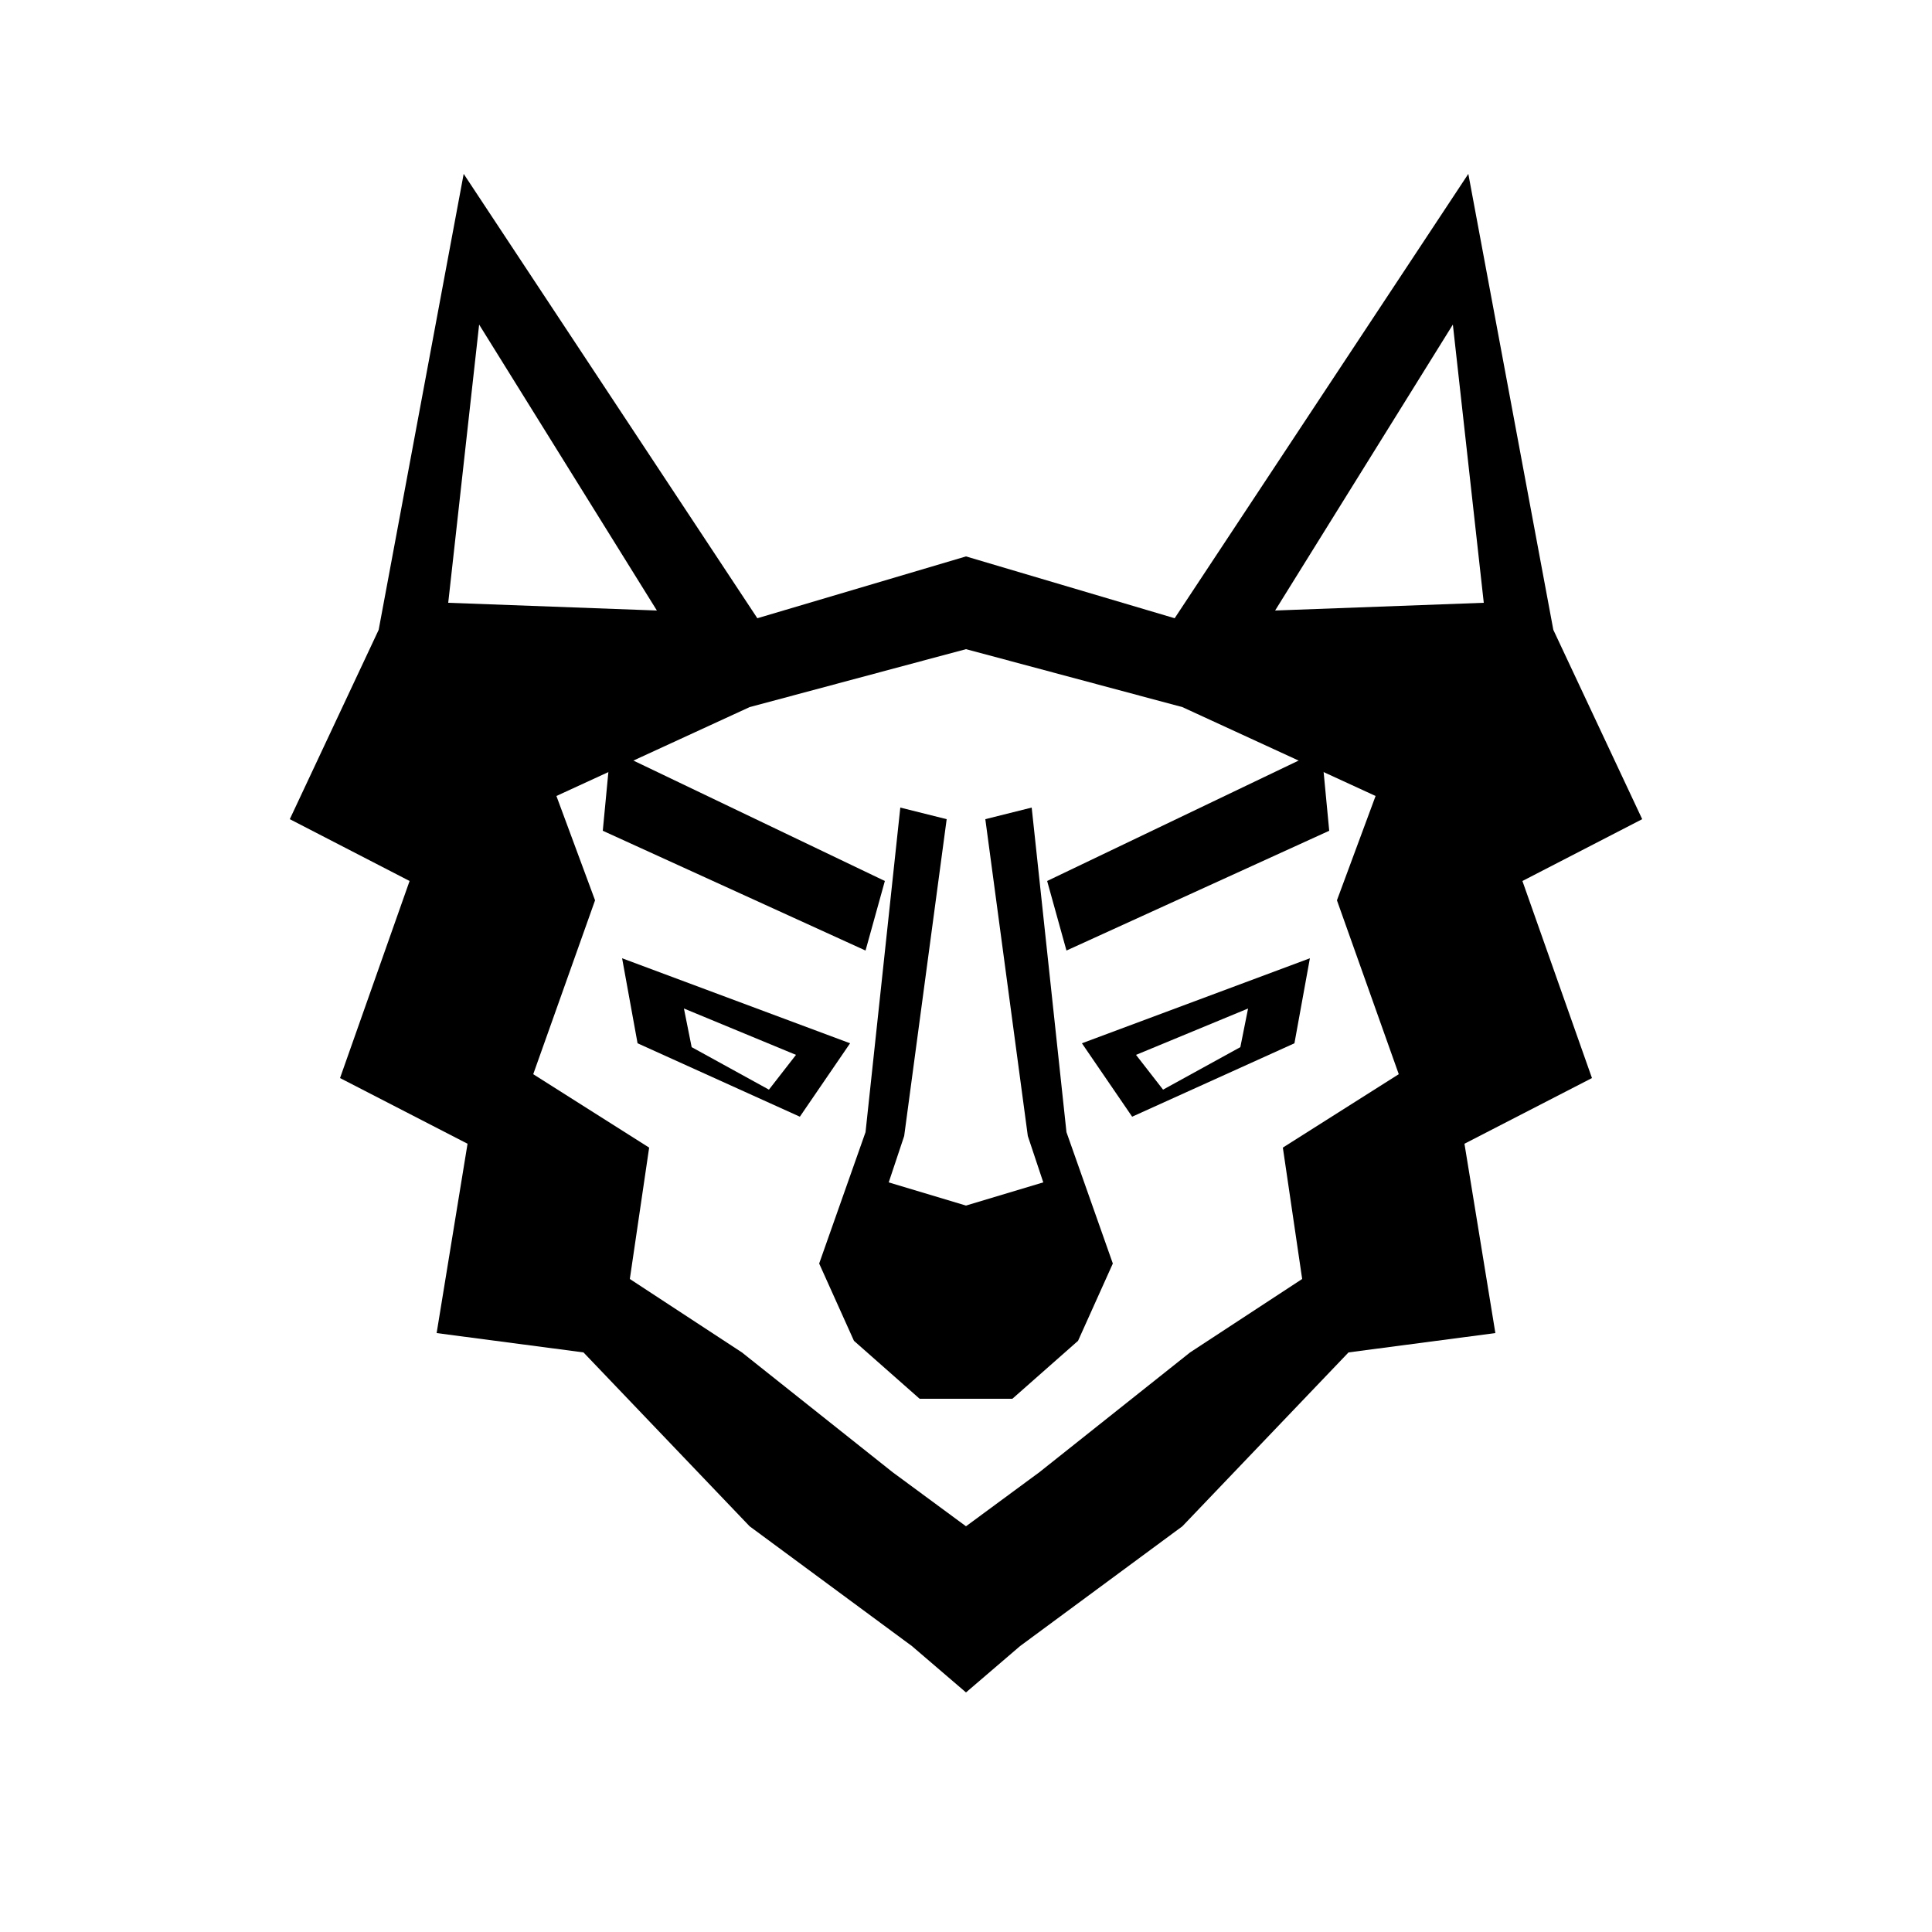
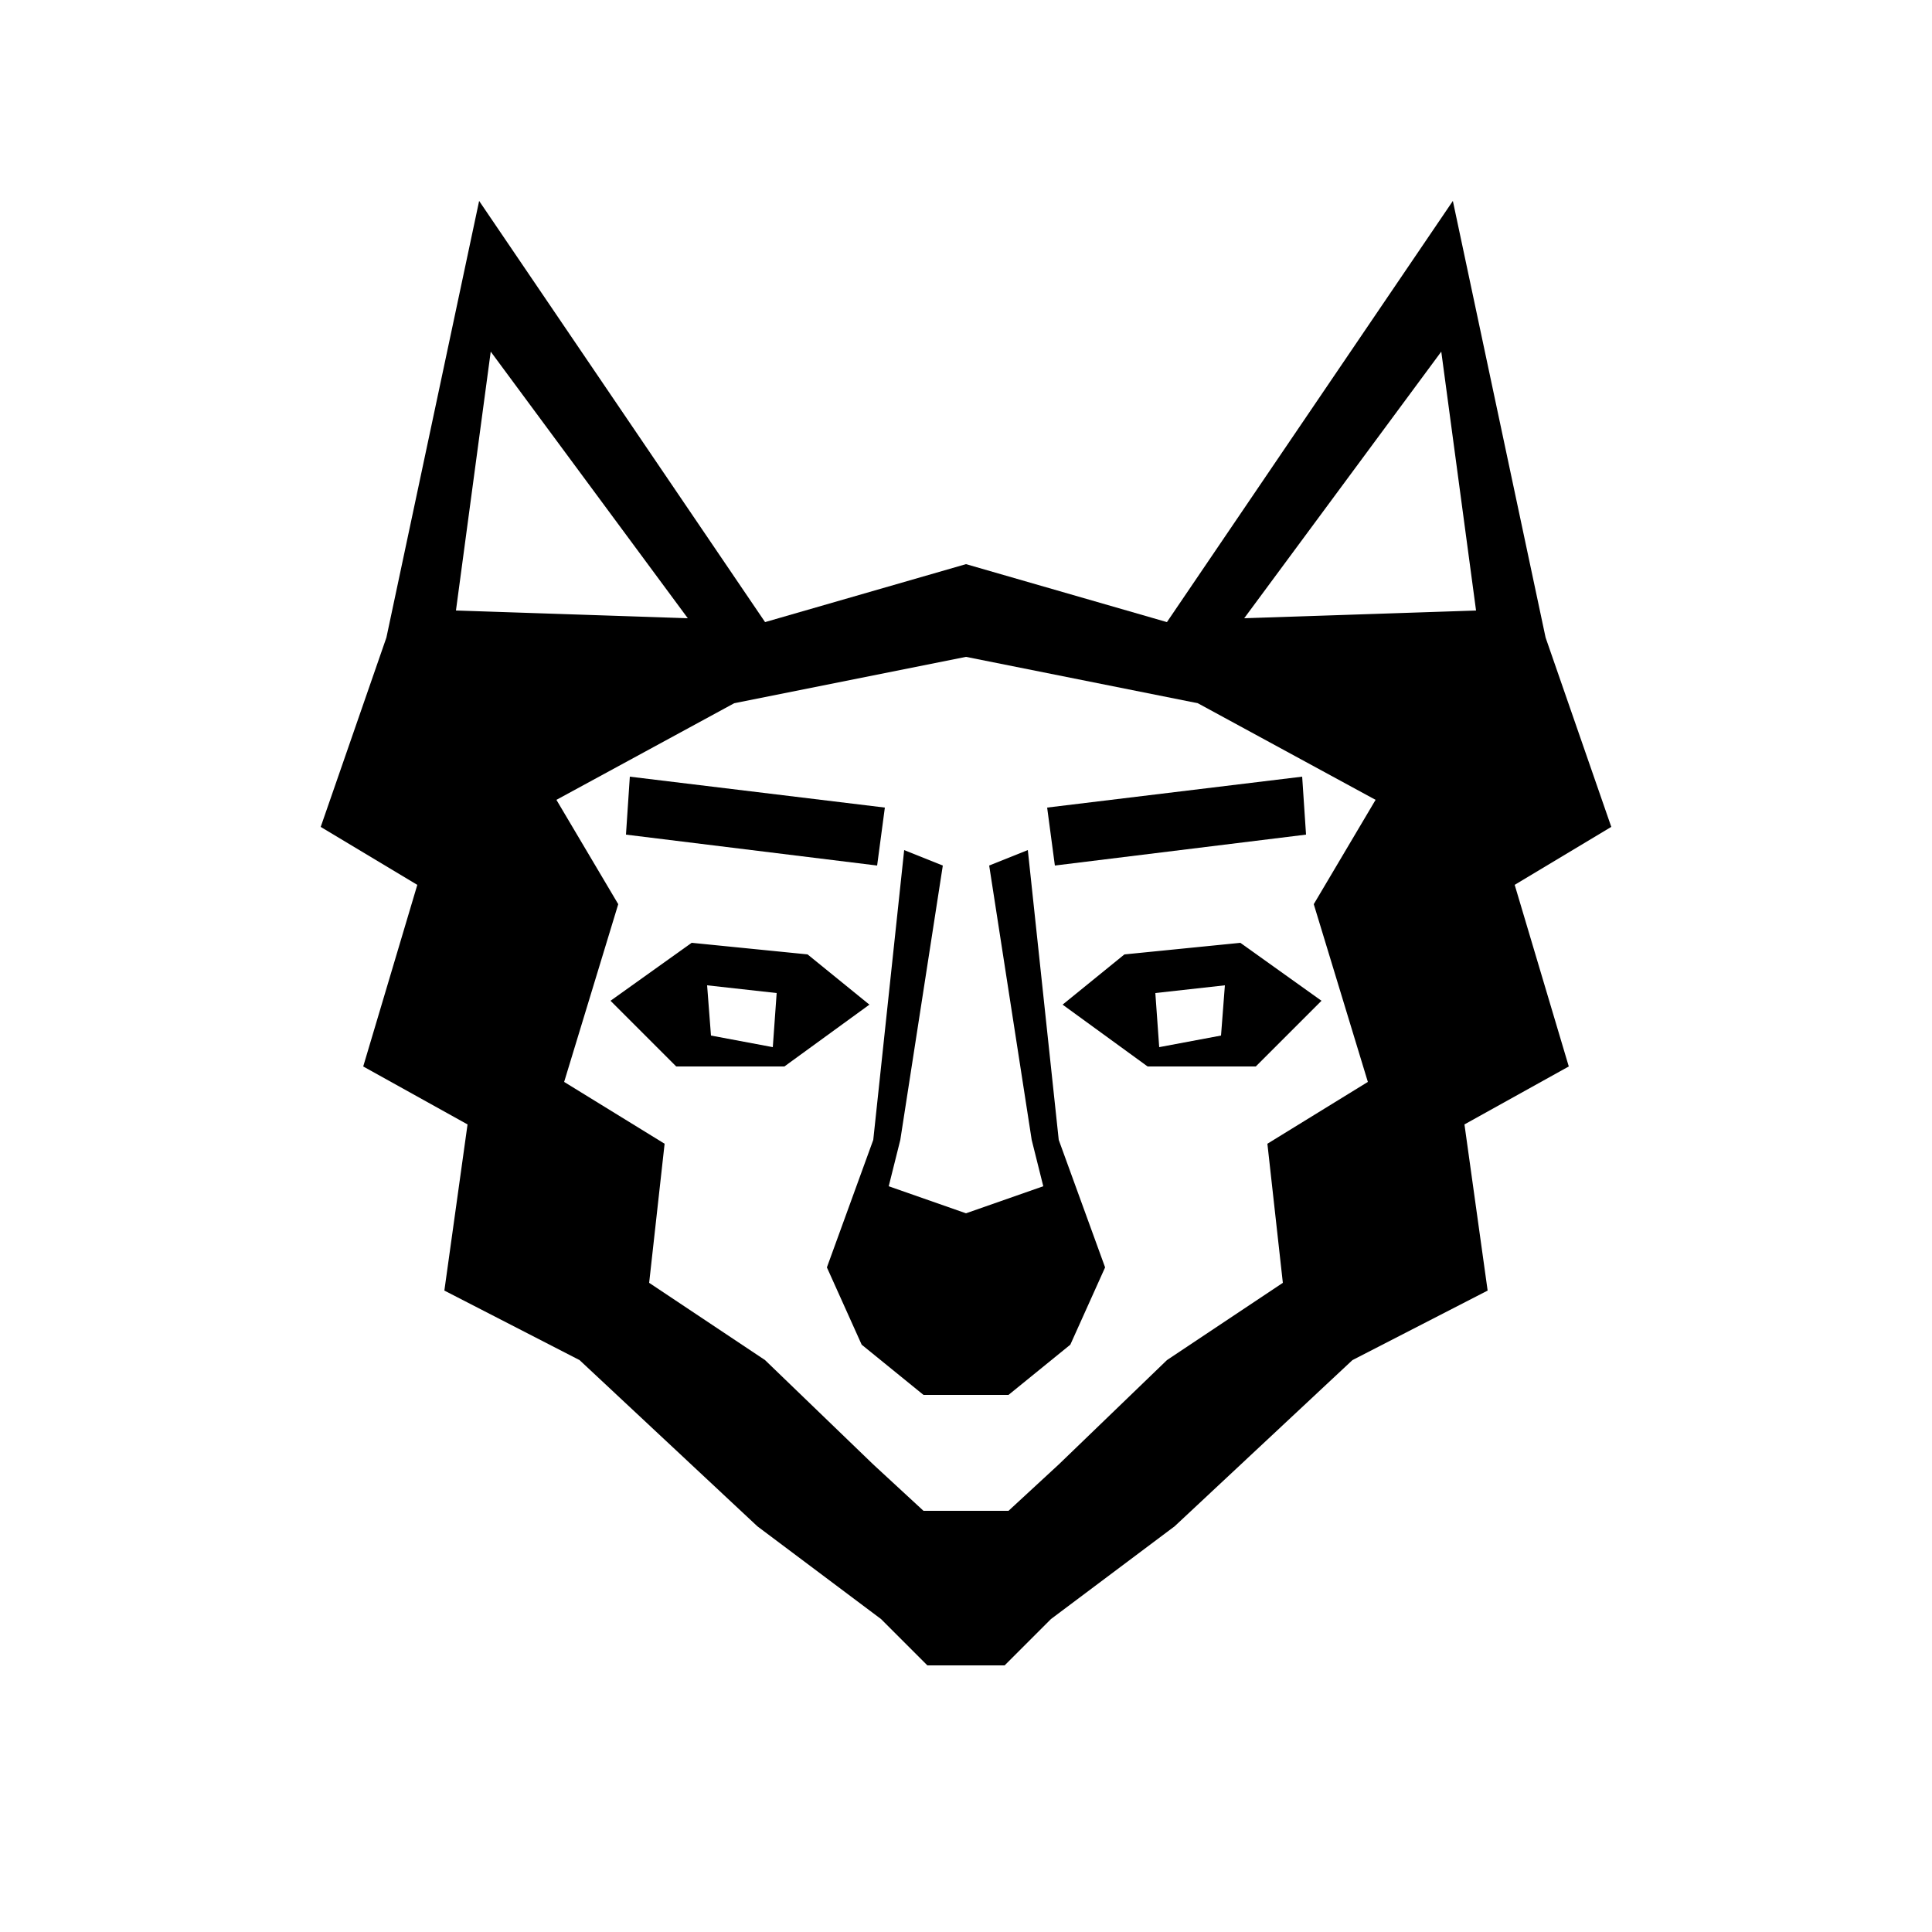
<svg xmlns="http://www.w3.org/2000/svg" viewBox="0 0 1000 1000" role="img" aria-label="Sayedi wolf">
  <g fill="currentColor">
-     <path fill-rule="evenodd" d="       M240 90 L196 326 L150 424 L212 456 L176 558 L242 592 L226 690 L302 700       L388 790 L472 852 L500 876       L528 852 L612 790 L698 700 L774 690 L758 592 L824 558 L788 456 L850 424 L804 326 L760 90       L608 320 L500 288 L392 320 Z       M248 168 L232 312 L340 316 Z       M752 168 L768 312 L660 316 Z       M500 336 L388 366 L288 412 L308 466 L276 556 L336 594 L326 662 L384 700 L462 762 L500 790       L538 762 L616 700 L674 662 L664 594 L724 556 L692 466 L712 412 L612 366 Z     " />
-     <path d="M316 388 L458 456 L448 492 L312 430 Z" />
-     <path d="M684 388 L542 456 L552 492 L688 430 Z" />
-     <path fill-rule="evenodd" d="M322 496 L440 540 L414 578 L330 540 Z                                  M354 522 L412 546 L398 564 L358 542 Z" />
-     <path fill-rule="evenodd" d="M678 496 L560 540 L586 578 L670 540 Z                                  M646 522 L588 546 L602 564 L642 542 Z" />
-     <path fill-rule="evenodd" d="       M466 418 L448 586 L424 654 L442 694 L476 724 L524 724 L558 694 L576 654 L552 586 L534 418       L510 424 L532 588 L540 612 L500 624 L460 612 L468 588 L490 424 Z" />
+     <path fill-rule="evenodd" d="       M248 104 L200 330 L166 428 L216 458 L188 552 L242 582 L230 668 L300 704 L392 790       L456 838 L480 862 L520 862 L544 838       L608 790 L700 704 L770 668 L758 582 L812 552 L784 458 L834 428 L800 330 L752 104       L604 322 L500 292 L396 322 Z       M254 182 L236 316 L356 320 Z       M746 182 L764 316 L644 320 Z       M500 340 L380 364 L288 414 L320 468 L292 560 L344 592 L336 664 L396 704 L452 758 L478 782       L522 782 L548 758 L604 704 L664 664 L656 592 L708 560 L680 468 L712 414 L620 364 Z     " />
+     <path d="M326 402 L458 418 L454 448 L324 432 Z" />
+     <path d="M674 402 L542 418 L546 448 L676 432 Z" />
+     <path fill-rule="evenodd" d="M316 518 L358 488 L418 494 L450 520 L406 552 L350 552 Z                                  M366 510 L402 514 L400 542 L368 536 Z" />
+     <path fill-rule="evenodd" d="M684 518 L642 488 L582 494 L550 520 L594 552 L650 552 Z                                  M634 510 L598 514 L600 542 L632 536 Z" />
+     <path fill-rule="evenodd" d="       M468 440 L452 590 L428 656 L446 696 L478 722 L522 722 L554 696 L572 656 L548 590 L532 440       L512 448 L534 590 L540 614 L500 628 L460 614 L466 590 L488 448 Z" />
  </g>
</svg>
